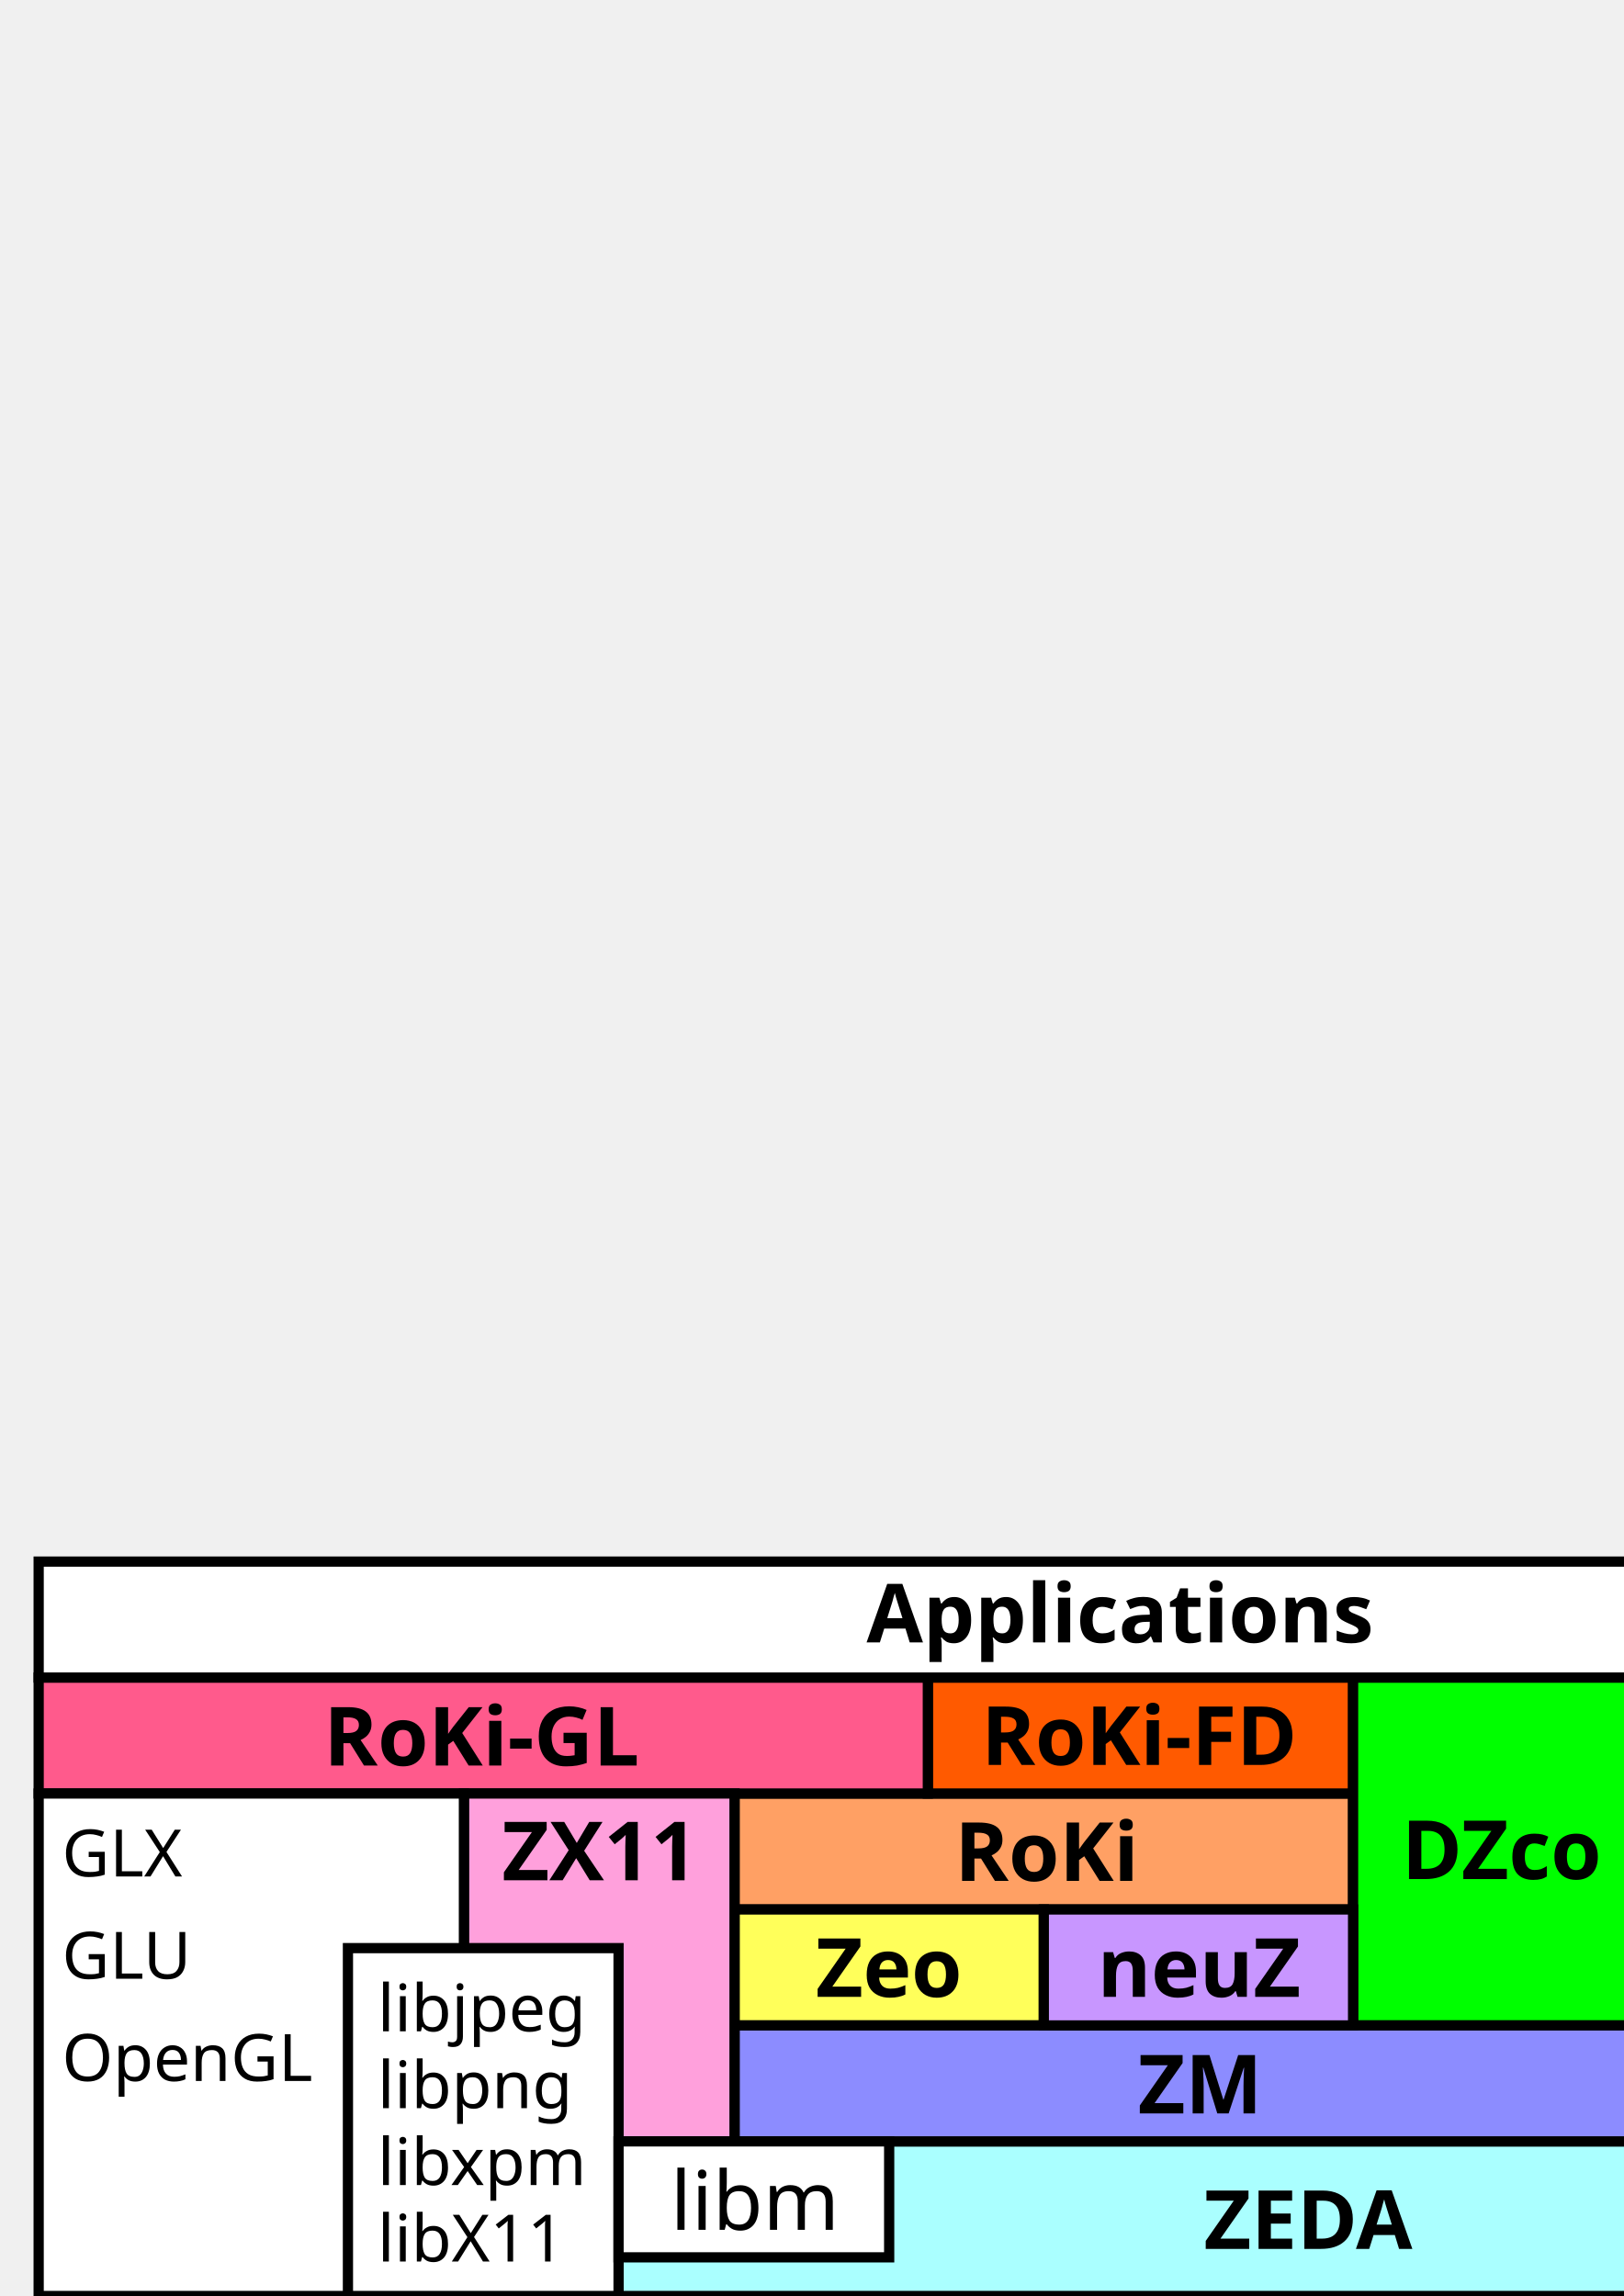
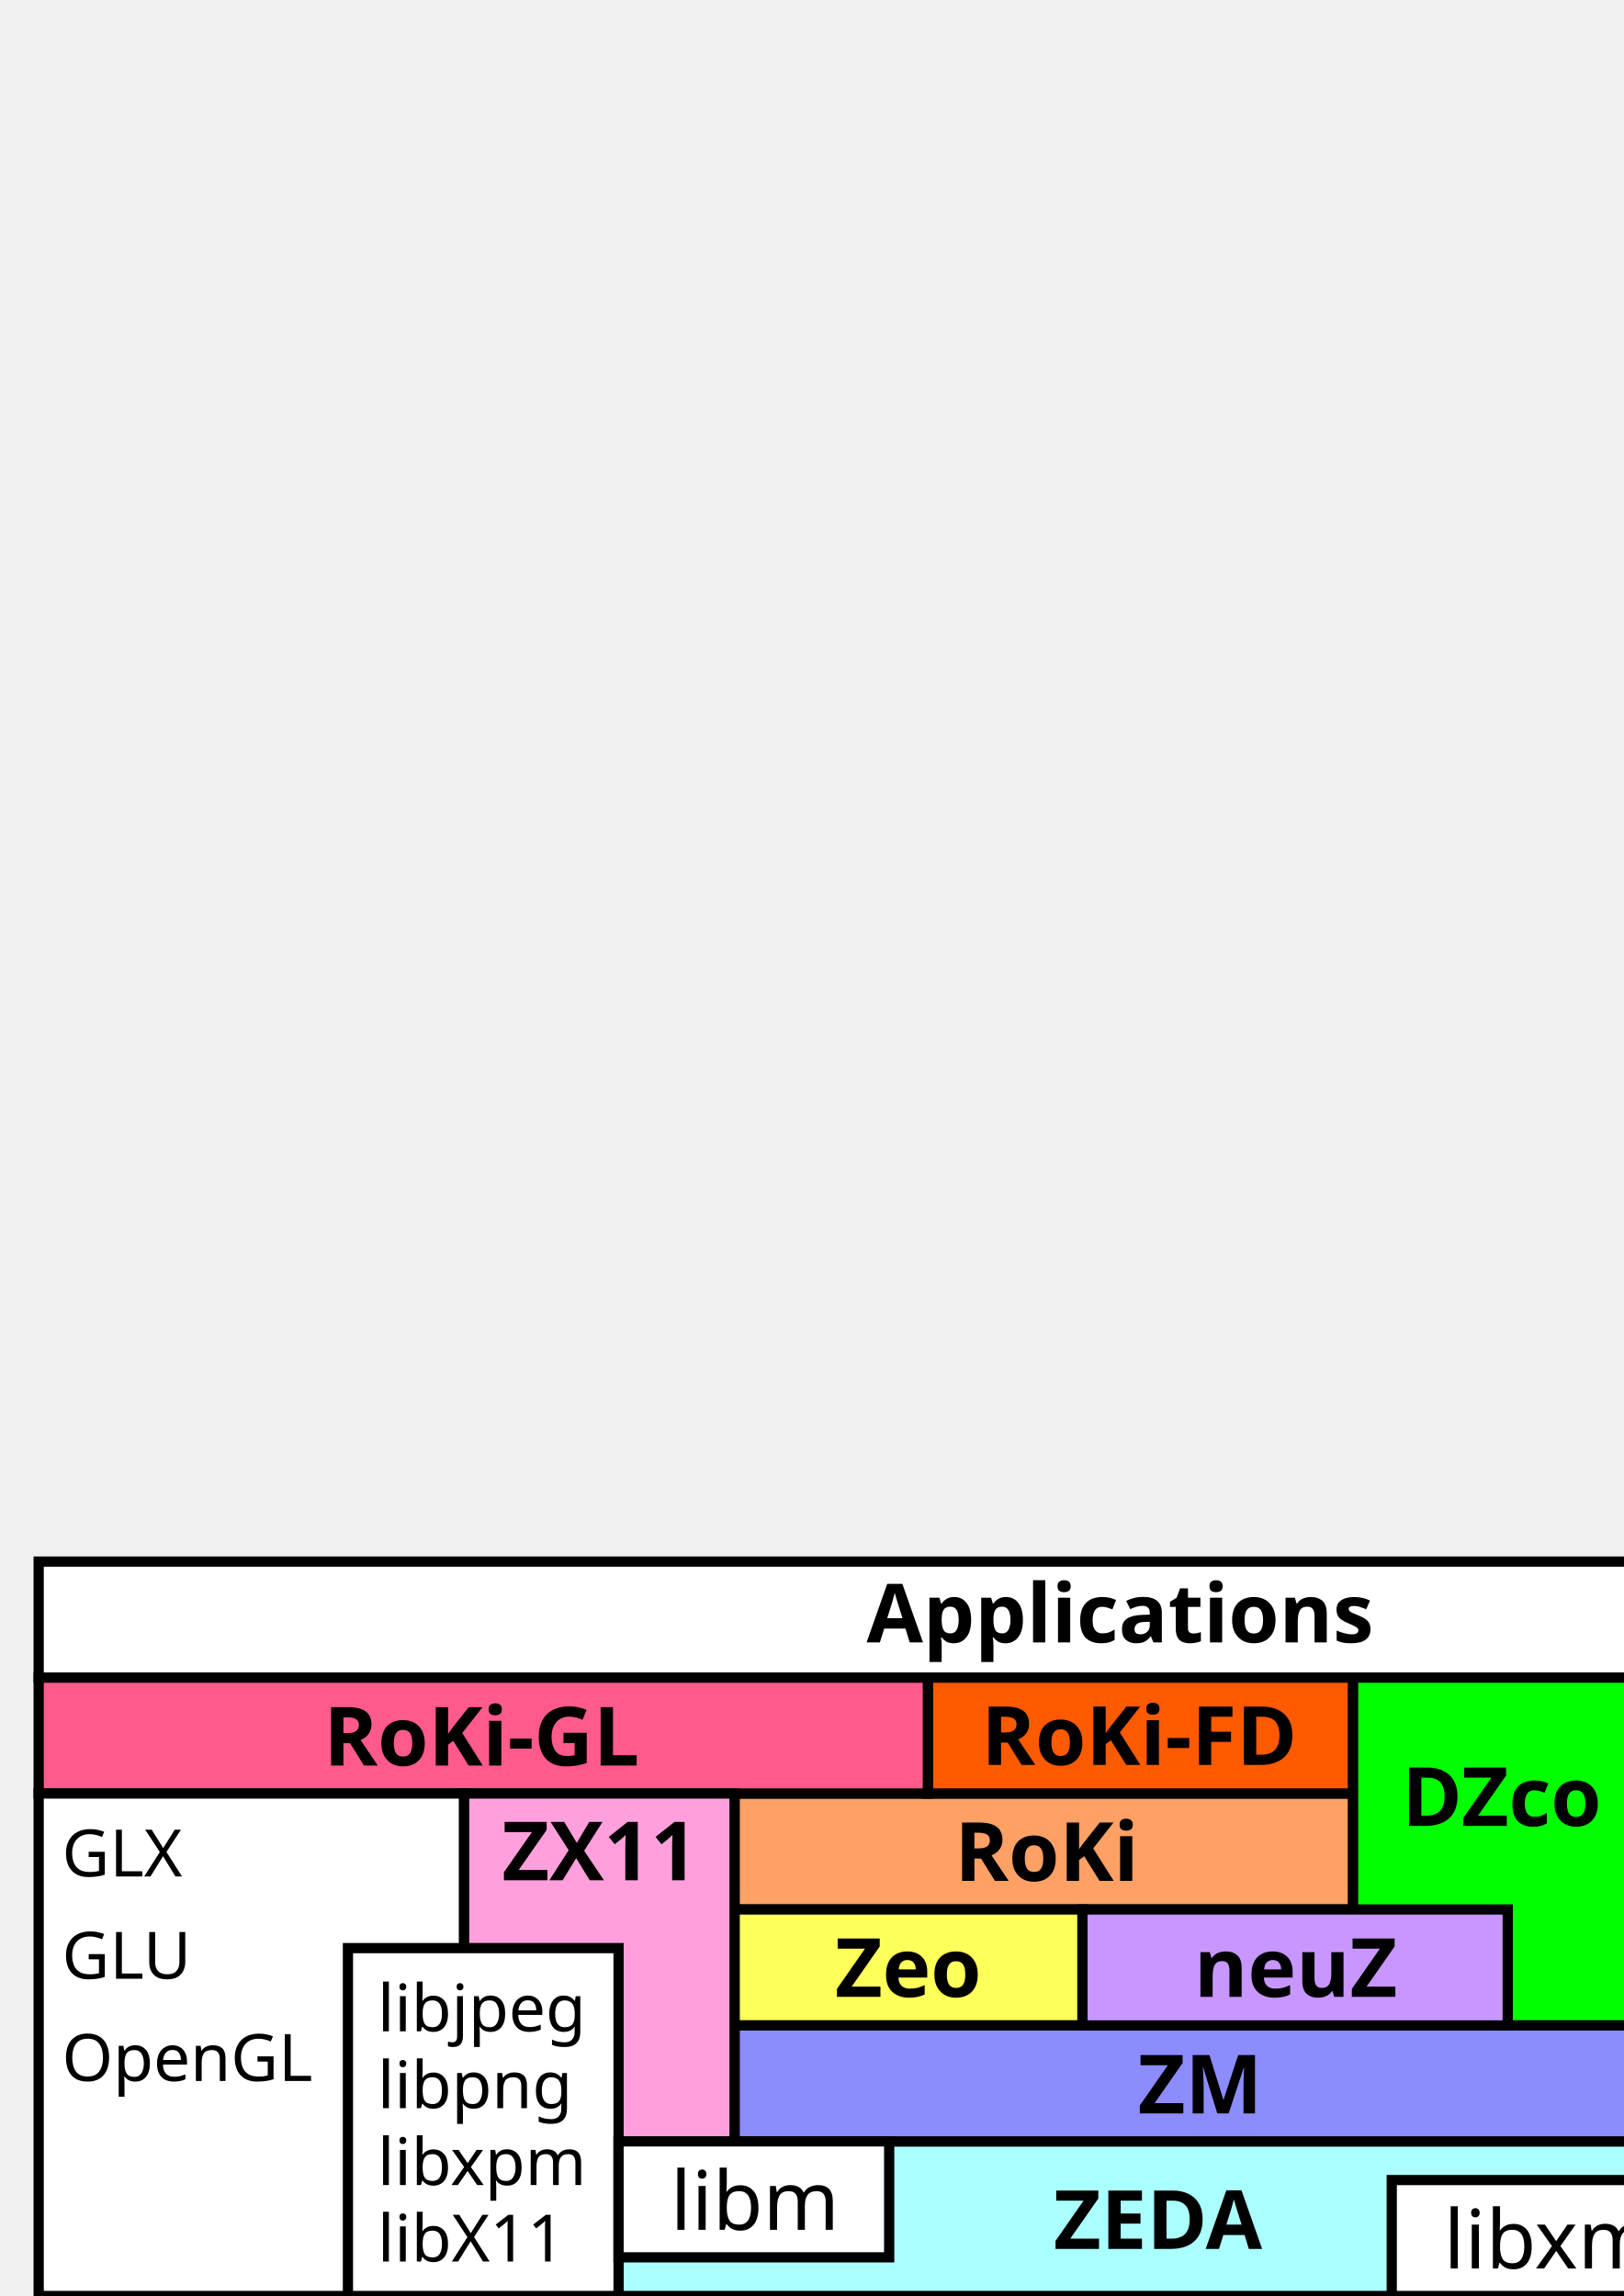
<svg xmlns="http://www.w3.org/2000/svg" width="210mm" height="297mm" viewBox="0 0 210 297" version="1.1" id="svg8">
  <defs id="defs2" />
  <g id="layer1">
    <rect style="fill:#aaffff;fill-opacity:1;fill-rule:nonzero;stroke:#000000;stroke-width:1.323;stroke-linecap:butt;stroke-miterlimit:4;stroke-dasharray:none;stroke-dashoffset:0;stroke-opacity:1" id="rect930" width="150" height="20" x="80" y="277" rx="5.6843348e-14" ry="5.6843348e-14" />
    <rect style="fill:#ffa064;fill-opacity:1;fill-rule:nonzero;stroke:#000000;stroke-width:1.323;stroke-linecap:butt;stroke-miterlimit:4;stroke-dasharray:none;stroke-dashoffset:0;stroke-opacity:1" id="rect910" width="80" height="15" x="95" y="232" rx="5.6843348e-14" ry="5.6843348e-14" />
    <rect style="fill:#ff5a00;fill-opacity:1;fill-rule:nonzero;stroke:#000000;stroke-width:1.323;stroke-linecap:butt;stroke-miterlimit:4;stroke-dasharray:none;stroke-dashoffset:0;stroke-opacity:1" id="rect922" width="55" height="15" x="120" y="217" rx="5.6843348e-14" ry="5.6843348e-14" />
-     <rect style="fill:#ffff5a;fill-opacity:1;fill-rule:nonzero;stroke:#000000;stroke-width:1.323;stroke-linecap:butt;stroke-miterlimit:4;stroke-dasharray:none;stroke-dashoffset:0;stroke-opacity:1" id="rect912" width="40" height="15" x="95" y="247" rx="5.6843348e-14" ry="5.6843348e-14" />
+     <rect style="fill:#ffff5a;fill-opacity:1;fill-rule:nonzero;stroke:#000000;stroke-width:1.323;stroke-linecap:butt;stroke-miterlimit:4;stroke-dasharray:none;stroke-dashoffset:0;stroke-opacity:1" id="rect912" width="45" height="15" x="95" y="247" rx="5.6843348e-14" ry="5.6843348e-14" />
    <rect style="fill:#00ff00;fill-opacity:1;fill-rule:nonzero;stroke:#000000;stroke-width:1.323;stroke-linecap:butt;stroke-miterlimit:4;stroke-dasharray:none;stroke-dashoffset:0;stroke-opacity:1" id="rect916" width="40" height="45" x="175" y="217" rx="5.6843348e-14" ry="5.6843348e-14" />
    <rect style="fill:#8c8cff;fill-opacity:1;fill-rule:nonzero;stroke:#000000;stroke-width:1.323;stroke-linecap:butt;stroke-miterlimit:4;stroke-dasharray:none;stroke-dashoffset:0;stroke-opacity:1" id="rect920" width="120" height="15" x="95" y="262" rx="5.6843348e-14" ry="5.6843348e-14" />
    <rect style="fill:#ff5a8c;fill-opacity:1;fill-rule:nonzero;stroke:#000000;stroke-width:1.323;stroke-linecap:butt;stroke-miterlimit:4;stroke-dasharray:none;stroke-dashoffset:0;stroke-opacity:1" id="rect924" width="115" height="15" x="5" y="217" rx="5.6843348e-14" ry="5.6843348e-14" />
    <rect style="fill:#ffa0dc;fill-opacity:1;fill-rule:nonzero;stroke:#000000;stroke-width:1.323;stroke-linecap:butt;stroke-miterlimit:4;stroke-dasharray:none;stroke-dashoffset:0;stroke-opacity:1" id="rect914" width="35" height="45" x="60" y="232" rx="5.6843348e-14" ry="5.6843348e-14" />
    <rect style="fill:#ffc8ff;fill-opacity:1;fill-rule:nonzero;stroke:#000000;stroke-width:1.323;stroke-linecap:butt;stroke-miterlimit:4;stroke-dasharray:none;stroke-dashoffset:0;stroke-opacity:1" id="rect928" width="65" height="60" x="215" y="217" rx="5.6843348e-14" ry="5.6843348e-14" />
    <rect style="fill:#ffffff;fill-opacity:1;fill-rule:nonzero;stroke:#000000;stroke-width:1.323;stroke-linecap:butt;stroke-miterlimit:4;stroke-dasharray:none;stroke-dashoffset:0;stroke-opacity:1" id="rect918" width="55" height="65" x="5" y="232" rx="5.6843348e-14" ry="5.6843348e-14" />
    <rect style="fill:#ffffff;fill-opacity:1;fill-rule:nonzero;stroke:#000000;stroke-width:1.323;stroke-linecap:butt;stroke-miterlimit:4;stroke-dasharray:none;stroke-dashoffset:0;stroke-opacity:1" id="rect906" width="35" height="45" x="45" y="252" rx="5.6843348e-14" ry="5.6843348e-14" />
    <rect style="fill:#ffffff;fill-opacity:1;fill-rule:nonzero;stroke:#000000;stroke-width:1.323;stroke-linecap:butt;stroke-miterlimit:4;stroke-dasharray:none;stroke-dashoffset:0;stroke-opacity:1" id="rect926" width="50" height="45" x="230" y="252" rx="5.6843348e-14" ry="5.6843348e-14" />
    <rect style="fill:#ffffff;fill-opacity:1;fill-rule:nonzero;stroke:#000000;stroke-width:1.323;stroke-linecap:butt;stroke-miterlimit:4;stroke-dasharray:none;stroke-dashoffset:0;stroke-opacity:1" id="rect908" width="35" height="15" x="80" y="277" rx="5.6843348e-14" ry="5.6843348e-14" />
    <rect style="fill:#ffffff;fill-opacity:1;fill-rule:nonzero;stroke:#000000;stroke-width:1.323;stroke-linecap:butt;stroke-miterlimit:4;stroke-dasharray:none;stroke-dashoffset:0;stroke-opacity:1" id="rect932" width="275" height="15" x="5" y="202" rx="5.6843348e-14" ry="5.6843348e-14" />
-     <text xml:space="preserve" style="font-style:normal;font-variant:normal;font-weight:normal;font-stretch:normal;font-size:10.583px;line-height:1.25;font-family:'Takao Pゴシック';-inkscape-font-specification:'Takao Pゴシック';letter-spacing:0px;word-spacing:0px;fill:#000000;fill-opacity:1;stroke:none;stroke-width:0.265" x="155.69" y="290.909" id="text819">
-       <tspan id="tspan817" x="155.69" y="290.909" style="font-style:normal;font-variant:normal;font-weight:bold;font-stretch:normal;font-size:10.583px;font-family:sans-serif;-inkscape-font-specification:'sans-serif, Bold';font-variant-ligatures:normal;font-variant-caps:normal;font-variant-numeric:normal;font-feature-settings:normal;text-align:start;writing-mode:lr-tb;text-anchor:start;stroke-width:0.265">ZEDA</tspan>
+     <text xml:space="preserve" style="font-style:normal;font-variant:normal;font-weight:normal;font-stretch:normal;font-size:10.583px;line-height:1.25;font-family:'Takao Pゴシック';-inkscape-font-specification:'Takao Pゴシック';letter-spacing:0px;word-spacing:0px;fill:#000000;fill-opacity:1;stroke:none;stroke-width:0.265" x="136.267" y="290.909" id="text819">
+       <tspan id="tspan817" x="136.267" y="290.909" style="font-style:normal;font-variant:normal;font-weight:bold;font-stretch:normal;font-size:10.583px;font-family:sans-serif;-inkscape-font-specification:'sans-serif, Bold';font-variant-ligatures:normal;font-variant-caps:normal;font-variant-numeric:normal;font-feature-settings:normal;text-align:start;writing-mode:lr-tb;text-anchor:start;stroke-width:0.265">ZEDA</tspan>
    </text>
    <text xml:space="preserve" style="font-style:normal;font-variant:normal;font-weight:normal;font-stretch:normal;font-size:10.583px;line-height:1.25;font-family:'Takao Pゴシック';-inkscape-font-specification:'Takao Pゴシック';letter-spacing:0px;word-spacing:0px;fill:#000000;fill-opacity:1;stroke:none;stroke-width:0.265" x="8.018" y="242.729" id="text837">
      <tspan id="tspan835" x="8.018" y="242.729" style="font-style:normal;font-variant:normal;font-weight:normal;font-stretch:normal;font-size:8.467px;font-family:sans-serif;-inkscape-font-specification:'sans-serif, Normal';font-variant-ligatures:normal;font-variant-caps:normal;font-variant-numeric:normal;font-feature-settings:normal;text-align:start;writing-mode:lr-tb;text-anchor:start;stroke-width:0.265">GLX</tspan>
      <tspan x="8.018" y="255.959" style="font-style:normal;font-variant:normal;font-weight:normal;font-stretch:normal;font-size:8.467px;font-family:sans-serif;-inkscape-font-specification:'sans-serif, Normal';font-variant-ligatures:normal;font-variant-caps:normal;font-variant-numeric:normal;font-feature-settings:normal;text-align:start;writing-mode:lr-tb;text-anchor:start;stroke-width:0.265" id="tspan839">GLU</tspan>
      <tspan x="8.018" y="269.188" style="font-style:normal;font-variant:normal;font-weight:normal;font-stretch:normal;font-size:8.467px;font-family:sans-serif;-inkscape-font-specification:'sans-serif, Normal';font-variant-ligatures:normal;font-variant-caps:normal;font-variant-numeric:normal;font-feature-settings:normal;text-align:start;writing-mode:lr-tb;text-anchor:start;stroke-width:0.265" id="tspan841">OpenGL</tspan>
    </text>
    <text xml:space="preserve" style="font-style:normal;font-variant:normal;font-weight:normal;font-stretch:normal;font-size:10.583px;line-height:1.25;font-family:'Takao Pゴシック';-inkscape-font-specification:'Takao Pゴシック';letter-spacing:0px;word-spacing:0px;fill:#000000;fill-opacity:1;stroke:none;stroke-width:0.265" x="112.078" y="212.458" id="text845">
      <tspan id="tspan843" x="112.078" y="212.458" style="font-style:normal;font-variant:normal;font-weight:bold;font-stretch:normal;font-size:10.583px;font-family:sans-serif;-inkscape-font-specification:'sans-serif, Bold';font-variant-ligatures:normal;font-variant-caps:normal;font-variant-numeric:normal;font-feature-settings:normal;text-align:start;writing-mode:lr-tb;text-anchor:start;stroke-width:0.265">Applications</tspan>
    </text>
    <text xml:space="preserve" style="font-style:normal;font-variant:normal;font-weight:normal;font-stretch:normal;font-size:10.583px;line-height:1.25;font-family:'Takao Pゴシック';-inkscape-font-specification:'Takao Pゴシック';letter-spacing:0px;word-spacing:0px;fill:#000000;fill-opacity:1;stroke:none;stroke-width:0.265" x="64.922" y="243.222" id="text849">
      <tspan id="tspan847" x="64.922" y="243.222" style="font-style:normal;font-variant:normal;font-weight:bold;font-stretch:normal;font-size:10.583px;font-family:sans-serif;-inkscape-font-specification:'sans-serif, Bold';font-variant-ligatures:normal;font-variant-caps:normal;font-variant-numeric:normal;font-feature-settings:normal;text-align:start;writing-mode:lr-tb;text-anchor:start;stroke-width:0.265">ZX11</tspan>
    </text>
    <text xml:space="preserve" style="font-style:normal;font-variant:normal;font-weight:normal;font-stretch:normal;font-size:10.583px;line-height:1.25;font-family:'Takao Pゴシック';-inkscape-font-specification:'Takao Pゴシック';letter-spacing:0px;word-spacing:0px;fill:#000000;fill-opacity:1;stroke:none;stroke-width:0.265" x="41.873" y="228.381" id="text853">
      <tspan id="tspan851" x="41.873" y="228.381" style="font-style:normal;font-variant:normal;font-weight:bold;font-stretch:normal;font-size:10.583px;font-family:sans-serif;-inkscape-font-specification:'sans-serif, Bold';font-variant-ligatures:normal;font-variant-caps:normal;font-variant-numeric:normal;font-feature-settings:normal;text-align:start;writing-mode:lr-tb;text-anchor:start;stroke-width:0.265">RoKi-GL</tspan>
    </text>
    <text xml:space="preserve" style="font-style:normal;font-variant:normal;font-weight:normal;font-stretch:normal;font-size:10.583px;line-height:1.25;font-family:'Takao Pゴシック';-inkscape-font-specification:'Takao Pゴシック';letter-spacing:0px;word-spacing:0px;fill:#000000;fill-opacity:1;stroke:none;stroke-width:0.265" x="126.92" y="228.306" id="text857">
      <tspan id="tspan855" x="126.92" y="228.306" style="font-style:normal;font-variant:normal;font-weight:bold;font-stretch:normal;font-size:10.583px;font-family:sans-serif;-inkscape-font-specification:'sans-serif, Bold';font-variant-ligatures:normal;font-variant-caps:normal;font-variant-numeric:normal;font-feature-settings:normal;text-align:start;writing-mode:lr-tb;text-anchor:start;stroke-width:0.265">RoKi-FD</tspan>
    </text>
    <text xml:space="preserve" style="font-style:normal;font-variant:normal;font-weight:normal;font-stretch:normal;font-size:10.583px;line-height:1.25;font-family:'Takao Pゴシック';-inkscape-font-specification:'Takao Pゴシック';letter-spacing:0px;word-spacing:0px;fill:#000000;fill-opacity:1;stroke:none;stroke-width:0.265" x="123.476" y="243.306" id="text861">
      <tspan id="tspan859" x="123.476" y="243.306" style="font-style:normal;font-variant:normal;font-weight:bold;font-stretch:normal;font-size:10.583px;font-family:sans-serif;-inkscape-font-specification:'sans-serif, Bold';font-variant-ligatures:normal;font-variant-caps:normal;font-variant-numeric:normal;font-feature-settings:normal;text-align:start;writing-mode:lr-tb;text-anchor:start;stroke-width:0.265">RoKi</tspan>
    </text>
-     <text xml:space="preserve" style="font-style:normal;font-variant:normal;font-weight:normal;font-stretch:normal;font-size:10.583px;line-height:1.25;font-family:'Takao Pゴシック';-inkscape-font-specification:'Takao Pゴシック';letter-spacing:0px;word-spacing:0px;fill:#000000;fill-opacity:1;stroke:none;stroke-width:0.265" x="105.497" y="258.306" id="text865">
-       <tspan id="tspan863" x="105.497" y="258.306" style="font-style:normal;font-variant:normal;font-weight:bold;font-stretch:normal;font-size:10.583px;font-family:sans-serif;-inkscape-font-specification:'sans-serif, Bold';font-variant-ligatures:normal;font-variant-caps:normal;font-variant-numeric:normal;font-feature-settings:normal;text-align:start;writing-mode:lr-tb;text-anchor:start;stroke-width:0.265">Zeo</tspan>
+     <text xml:space="preserve" style="font-style:normal;font-variant:normal;font-weight:normal;font-stretch:normal;font-size:10.583px;line-height:1.25;font-family:'Takao Pゴシック';-inkscape-font-specification:'Takao Pゴシック';letter-spacing:0px;word-spacing:0px;fill:#000000;fill-opacity:1;stroke:none;stroke-width:0.265" x="107.997" y="258.306" id="text865">
+       <tspan id="tspan863" x="107.997" y="258.306" style="font-style:normal;font-variant:normal;font-weight:bold;font-stretch:normal;font-size:10.583px;font-family:sans-serif;-inkscape-font-specification:'sans-serif, Bold';font-variant-ligatures:normal;font-variant-caps:normal;font-variant-numeric:normal;font-feature-settings:normal;text-align:start;writing-mode:lr-tb;text-anchor:start;stroke-width:0.265">Zeo</tspan>
    </text>
    <text xml:space="preserve" style="font-style:normal;font-variant:normal;font-weight:normal;font-stretch:normal;font-size:10.583px;line-height:1.25;font-family:'Takao Pゴシック';-inkscape-font-specification:'Takao Pゴシック';letter-spacing:0px;word-spacing:0px;fill:#000000;fill-opacity:1;stroke:none;stroke-width:0.265" x="147.168" y="273.383" id="text869">
      <tspan id="tspan867" x="147.168" y="273.383" style="font-style:normal;font-variant:normal;font-weight:bold;font-stretch:normal;font-size:10.583px;font-family:sans-serif;-inkscape-font-specification:'sans-serif, Bold';font-variant-ligatures:normal;font-variant-caps:normal;font-variant-numeric:normal;font-feature-settings:normal;text-align:start;writing-mode:lr-tb;text-anchor:start;stroke-width:0.265">ZM</tspan>
    </text>
-     <text xml:space="preserve" style="font-style:normal;font-variant:normal;font-weight:normal;font-stretch:normal;font-size:10.583px;line-height:1.25;font-family:'Takao Pゴシック';-inkscape-font-specification:'Takao Pゴシック';letter-spacing:0px;word-spacing:0px;fill:#000000;fill-opacity:1;stroke:none;stroke-width:0.265" x="181.282" y="243.066" id="text873">
-       <tspan id="tspan871" x="181.282" y="243.066" style="font-style:normal;font-variant:normal;font-weight:bold;font-stretch:normal;font-size:10.583px;font-family:sans-serif;-inkscape-font-specification:'sans-serif, Bold';font-variant-ligatures:normal;font-variant-caps:normal;font-variant-numeric:normal;font-feature-settings:normal;text-align:start;writing-mode:lr-tb;text-anchor:start;stroke-width:0.265">DZco</tspan>
+     <text xml:space="preserve" style="font-style:normal;font-variant:normal;font-weight:normal;font-stretch:normal;font-size:10.583px;line-height:1.25;font-family:'Takao Pゴシック';-inkscape-font-specification:'Takao Pゴシック';letter-spacing:0px;word-spacing:0px;fill:#000000;fill-opacity:1;stroke:none;stroke-width:0.265" x="181.282" y="236.187" id="text873">
+       <tspan id="tspan871" x="181.282" y="236.187" style="font-style:normal;font-variant:normal;font-weight:bold;font-stretch:normal;font-size:10.583px;font-family:sans-serif;-inkscape-font-specification:'sans-serif, Bold';font-variant-ligatures:normal;font-variant-caps:normal;font-variant-numeric:normal;font-feature-settings:normal;text-align:start;writing-mode:lr-tb;text-anchor:start;stroke-width:0.265">DZco</tspan>
    </text>
    <text xml:space="preserve" style="font-style:normal;font-variant:normal;font-weight:normal;font-stretch:normal;font-size:10.583px;line-height:1.25;font-family:'Takao Pゴシック';-inkscape-font-specification:'Takao Pゴシック';letter-spacing:0px;word-spacing:0px;fill:#000000;fill-opacity:1;stroke:none;stroke-width:0.265" x="237.818" y="243.066" id="text877">
      <tspan id="tspan875" x="237.818" y="243.066" style="font-style:normal;font-variant:normal;font-weight:bold;font-stretch:normal;font-size:10.583px;font-family:sans-serif;-inkscape-font-specification:'sans-serif, Bold';font-variant-ligatures:normal;font-variant-caps:normal;font-variant-numeric:normal;font-feature-settings:normal;text-align:start;writing-mode:lr-tb;text-anchor:start;stroke-width:0.265">LIW</tspan>
    </text>
    <text xml:space="preserve" style="font-style:normal;font-variant:normal;font-weight:normal;font-stretch:normal;font-size:10.583px;line-height:1.25;font-family:'Takao Pゴシック';-inkscape-font-specification:'Takao Pゴシック';letter-spacing:0px;word-spacing:0px;fill:#000000;fill-opacity:1;stroke:none;stroke-width:0.265" x="234.472" y="264.421" id="text881">
      <tspan id="tspan879" x="234.472" y="264.421" style="font-style:normal;font-variant:normal;font-weight:normal;font-stretch:normal;font-size:8.467px;font-family:sans-serif;-inkscape-font-specification:'sans-serif, Normal';font-variant-ligatures:normal;font-variant-caps:normal;font-variant-numeric:normal;font-feature-settings:normal;text-align:start;writing-mode:lr-tb;text-anchor:start;stroke-width:0.265">libpthread</tspan>
      <tspan x="234.472" y="277.65" style="font-style:normal;font-variant:normal;font-weight:normal;font-stretch:normal;font-size:8.467px;font-family:sans-serif;-inkscape-font-specification:'sans-serif, Normal';font-variant-ligatures:normal;font-variant-caps:normal;font-variant-numeric:normal;font-feature-settings:normal;text-align:start;writing-mode:lr-tb;text-anchor:start;stroke-width:0.265" id="tspan883">libdl</tspan>
      <tspan x="234.472" y="290.879" style="font-style:normal;font-variant:normal;font-weight:normal;font-stretch:normal;font-size:8.467px;font-family:sans-serif;-inkscape-font-specification:'sans-serif, Normal';font-variant-ligatures:normal;font-variant-caps:normal;font-variant-numeric:normal;font-feature-settings:normal;text-align:start;writing-mode:lr-tb;text-anchor:start;stroke-width:0.265" id="tspan885">librt</tspan>
    </text>
    <text xml:space="preserve" style="font-style:normal;font-variant:normal;font-weight:normal;font-stretch:normal;font-size:10.583px;line-height:1.25;font-family:'Takao Pゴシック';-inkscape-font-specification:'Takao Pゴシック';letter-spacing:0px;word-spacing:0px;fill:#000000;fill-opacity:1;stroke:none;stroke-width:0.265" x="86.707" y="288.438" id="text823">
      <tspan id="tspan821" x="86.707" y="288.438" style="font-style:normal;font-variant:normal;font-weight:normal;font-stretch:normal;font-size:10.583px;font-family:sans-serif;-inkscape-font-specification:'sans-serif, Normal';font-variant-ligatures:normal;font-variant-caps:normal;font-variant-numeric:normal;font-feature-settings:normal;text-align:start;writing-mode:lr-tb;text-anchor:start;stroke-width:0.265">libm</tspan>
    </text>
    <g id="g1053" transform="translate(0.4343615,-1.176221)">
      <text id="text827" y="263.936" x="48.392" style="font-style:normal;font-variant:normal;font-weight:normal;font-stretch:normal;font-size:10.583px;line-height:1.25;font-family:'Takao Pゴシック';-inkscape-font-specification:'Takao Pゴシック';letter-spacing:0px;word-spacing:0px;fill:#000000;fill-opacity:1;stroke:none;stroke-width:0.265" xml:space="preserve">
        <tspan id="tspan833" style="font-style:normal;font-variant:normal;font-weight:normal;font-stretch:normal;font-size:8.467px;line-height:0px;font-family:sans-serif;-inkscape-font-specification:'sans-serif, Normal';font-variant-ligatures:normal;font-variant-caps:normal;font-variant-numeric:normal;font-feature-settings:normal;text-align:start;writing-mode:lr-tb;text-anchor:start;stroke-width:0.265" y="263.936" x="48.392">libjpeg</tspan>
      </text>
      <text id="text827-3" y="273.879" x="48.392" style="font-style:normal;font-variant:normal;font-weight:normal;font-stretch:normal;font-size:10.583px;line-height:1.25;font-family:'Takao Pゴシック';-inkscape-font-specification:'Takao Pゴシック';letter-spacing:0px;word-spacing:0px;fill:#000000;fill-opacity:1;stroke:none;stroke-width:0.265" xml:space="preserve">
        <tspan id="tspan833-9" style="font-style:normal;font-variant:normal;font-weight:normal;font-stretch:normal;font-size:8.467px;line-height:0px;font-family:sans-serif;-inkscape-font-specification:'sans-serif, Normal';font-variant-ligatures:normal;font-variant-caps:normal;font-variant-numeric:normal;font-feature-settings:normal;text-align:start;writing-mode:lr-tb;text-anchor:start;stroke-width:0.265" y="273.879" x="48.392">libpng</tspan>
      </text>
      <text id="text827-31" y="283.823" x="48.392" style="font-style:normal;font-variant:normal;font-weight:normal;font-stretch:normal;font-size:10.583px;line-height:1.25;font-family:'Takao Pゴシック';-inkscape-font-specification:'Takao Pゴシック';letter-spacing:0px;word-spacing:0px;fill:#000000;fill-opacity:1;stroke:none;stroke-width:0.265" xml:space="preserve">
        <tspan id="tspan833-6" style="font-style:normal;font-variant:normal;font-weight:normal;font-stretch:normal;font-size:8.467px;line-height:0px;font-family:sans-serif;-inkscape-font-specification:'sans-serif, Normal';font-variant-ligatures:normal;font-variant-caps:normal;font-variant-numeric:normal;font-feature-settings:normal;text-align:start;writing-mode:lr-tb;text-anchor:start;stroke-width:0.265" y="283.823" x="48.392">libxpm</tspan>
      </text>
      <text id="text827-30" y="293.717" x="48.392" style="font-style:normal;font-variant:normal;font-weight:normal;font-stretch:normal;font-size:10.583px;line-height:1.25;font-family:'Takao Pゴシック';-inkscape-font-specification:'Takao Pゴシック';letter-spacing:0px;word-spacing:0px;fill:#000000;fill-opacity:1;stroke:none;stroke-width:0.265" xml:space="preserve">
        <tspan id="tspan833-67" style="font-style:normal;font-variant:normal;font-weight:normal;font-stretch:normal;font-size:8.467px;line-height:0px;font-family:sans-serif;-inkscape-font-specification:'sans-serif, Normal';font-variant-ligatures:normal;font-variant-caps:normal;font-variant-numeric:normal;font-feature-settings:normal;text-align:start;writing-mode:lr-tb;text-anchor:start;stroke-width:0.265" y="293.717" x="48.392">libX11</tspan>
      </text>
    </g>
-     <rect style="fill:#c896ff;fill-opacity:1;fill-rule:nonzero;stroke:#000000;stroke-width:1.323;stroke-linecap:butt;stroke-miterlimit:4;stroke-dasharray:none;stroke-dashoffset:0;stroke-opacity:1" id="rect912-7" width="40" height="15" x="135" y="247" rx="5.6843348e-14" ry="5.6843348e-14" />
-     <text xml:space="preserve" style="font-style:normal;font-variant:normal;font-weight:normal;font-stretch:normal;font-size:10.583px;line-height:1.25;font-family:'Takao Pゴシック';-inkscape-font-specification:'Takao Pゴシック';letter-spacing:0px;word-spacing:0px;fill:#000000;fill-opacity:1;stroke:none;stroke-width:0.265" x="141.931" y="258.306" id="text865-4">
-       <tspan id="tspan863-6" x="141.931" y="258.306" style="font-style:normal;font-variant:normal;font-weight:bold;font-stretch:normal;font-size:10.583px;font-family:sans-serif;-inkscape-font-specification:'sans-serif, Bold';font-variant-ligatures:normal;font-variant-caps:normal;font-variant-numeric:normal;font-feature-settings:normal;text-align:start;writing-mode:lr-tb;text-anchor:start;stroke-width:0.265">neuZ</tspan>
+     <rect style="fill:#c896ff;fill-opacity:1;fill-rule:nonzero;stroke:#000000;stroke-width:1.323;stroke-linecap:butt;stroke-miterlimit:4;stroke-dasharray:none;stroke-dashoffset:0;stroke-opacity:1" id="rect912-7" width="55" height="15" x="140" y="247" rx="5.6843348e-14" ry="5.6843348e-14" />
+     <text xml:space="preserve" style="font-style:normal;font-variant:normal;font-weight:normal;font-stretch:normal;font-size:10.583px;line-height:1.25;font-family:'Takao Pゴシック';-inkscape-font-specification:'Takao Pゴシック';letter-spacing:0px;word-spacing:0px;fill:#000000;fill-opacity:1;stroke:none;stroke-width:0.265" x="154.431" y="258.306" id="text865-4">
+       <tspan id="tspan863-6" x="154.431" y="258.306" style="font-style:normal;font-variant:normal;font-weight:bold;font-stretch:normal;font-size:10.583px;font-family:sans-serif;-inkscape-font-specification:'sans-serif, Bold';font-variant-ligatures:normal;font-variant-caps:normal;font-variant-numeric:normal;font-feature-settings:normal;text-align:start;writing-mode:lr-tb;text-anchor:start;stroke-width:0.265">neuZ</tspan>
+     </text>
+     <rect style="fill:#ffffff;fill-opacity:1;fill-rule:nonzero;stroke:#000000;stroke-width:1.323;stroke-linecap:butt;stroke-miterlimit:4;stroke-dasharray:none;stroke-dashoffset:0;stroke-opacity:1" id="rect908-9" width="50" height="15" x="180" y="282" rx="5.6843348e-14" ry="5.6843348e-14" />
+     <text xml:space="preserve" style="font-style:normal;font-variant:normal;font-weight:normal;font-stretch:normal;font-size:10.583px;line-height:1.25;font-family:'Takao Pゴシック';-inkscape-font-specification:'Takao Pゴシック';letter-spacing:0px;word-spacing:0px;fill:#000000;fill-opacity:1;stroke:none;stroke-width:0.265" x="186.714" y="293.438" id="text823-7">
+       <tspan id="tspan821-8" x="186.714" y="293.438" style="font-style:normal;font-variant:normal;font-weight:normal;font-stretch:normal;font-size:10.583px;font-family:sans-serif;-inkscape-font-specification:'sans-serif, Normal';font-variant-ligatures:normal;font-variant-caps:normal;font-variant-numeric:normal;font-feature-settings:normal;text-align:start;writing-mode:lr-tb;text-anchor:start;stroke-width:0.265">libxml2</tspan>
    </text>
  </g>
</svg>
